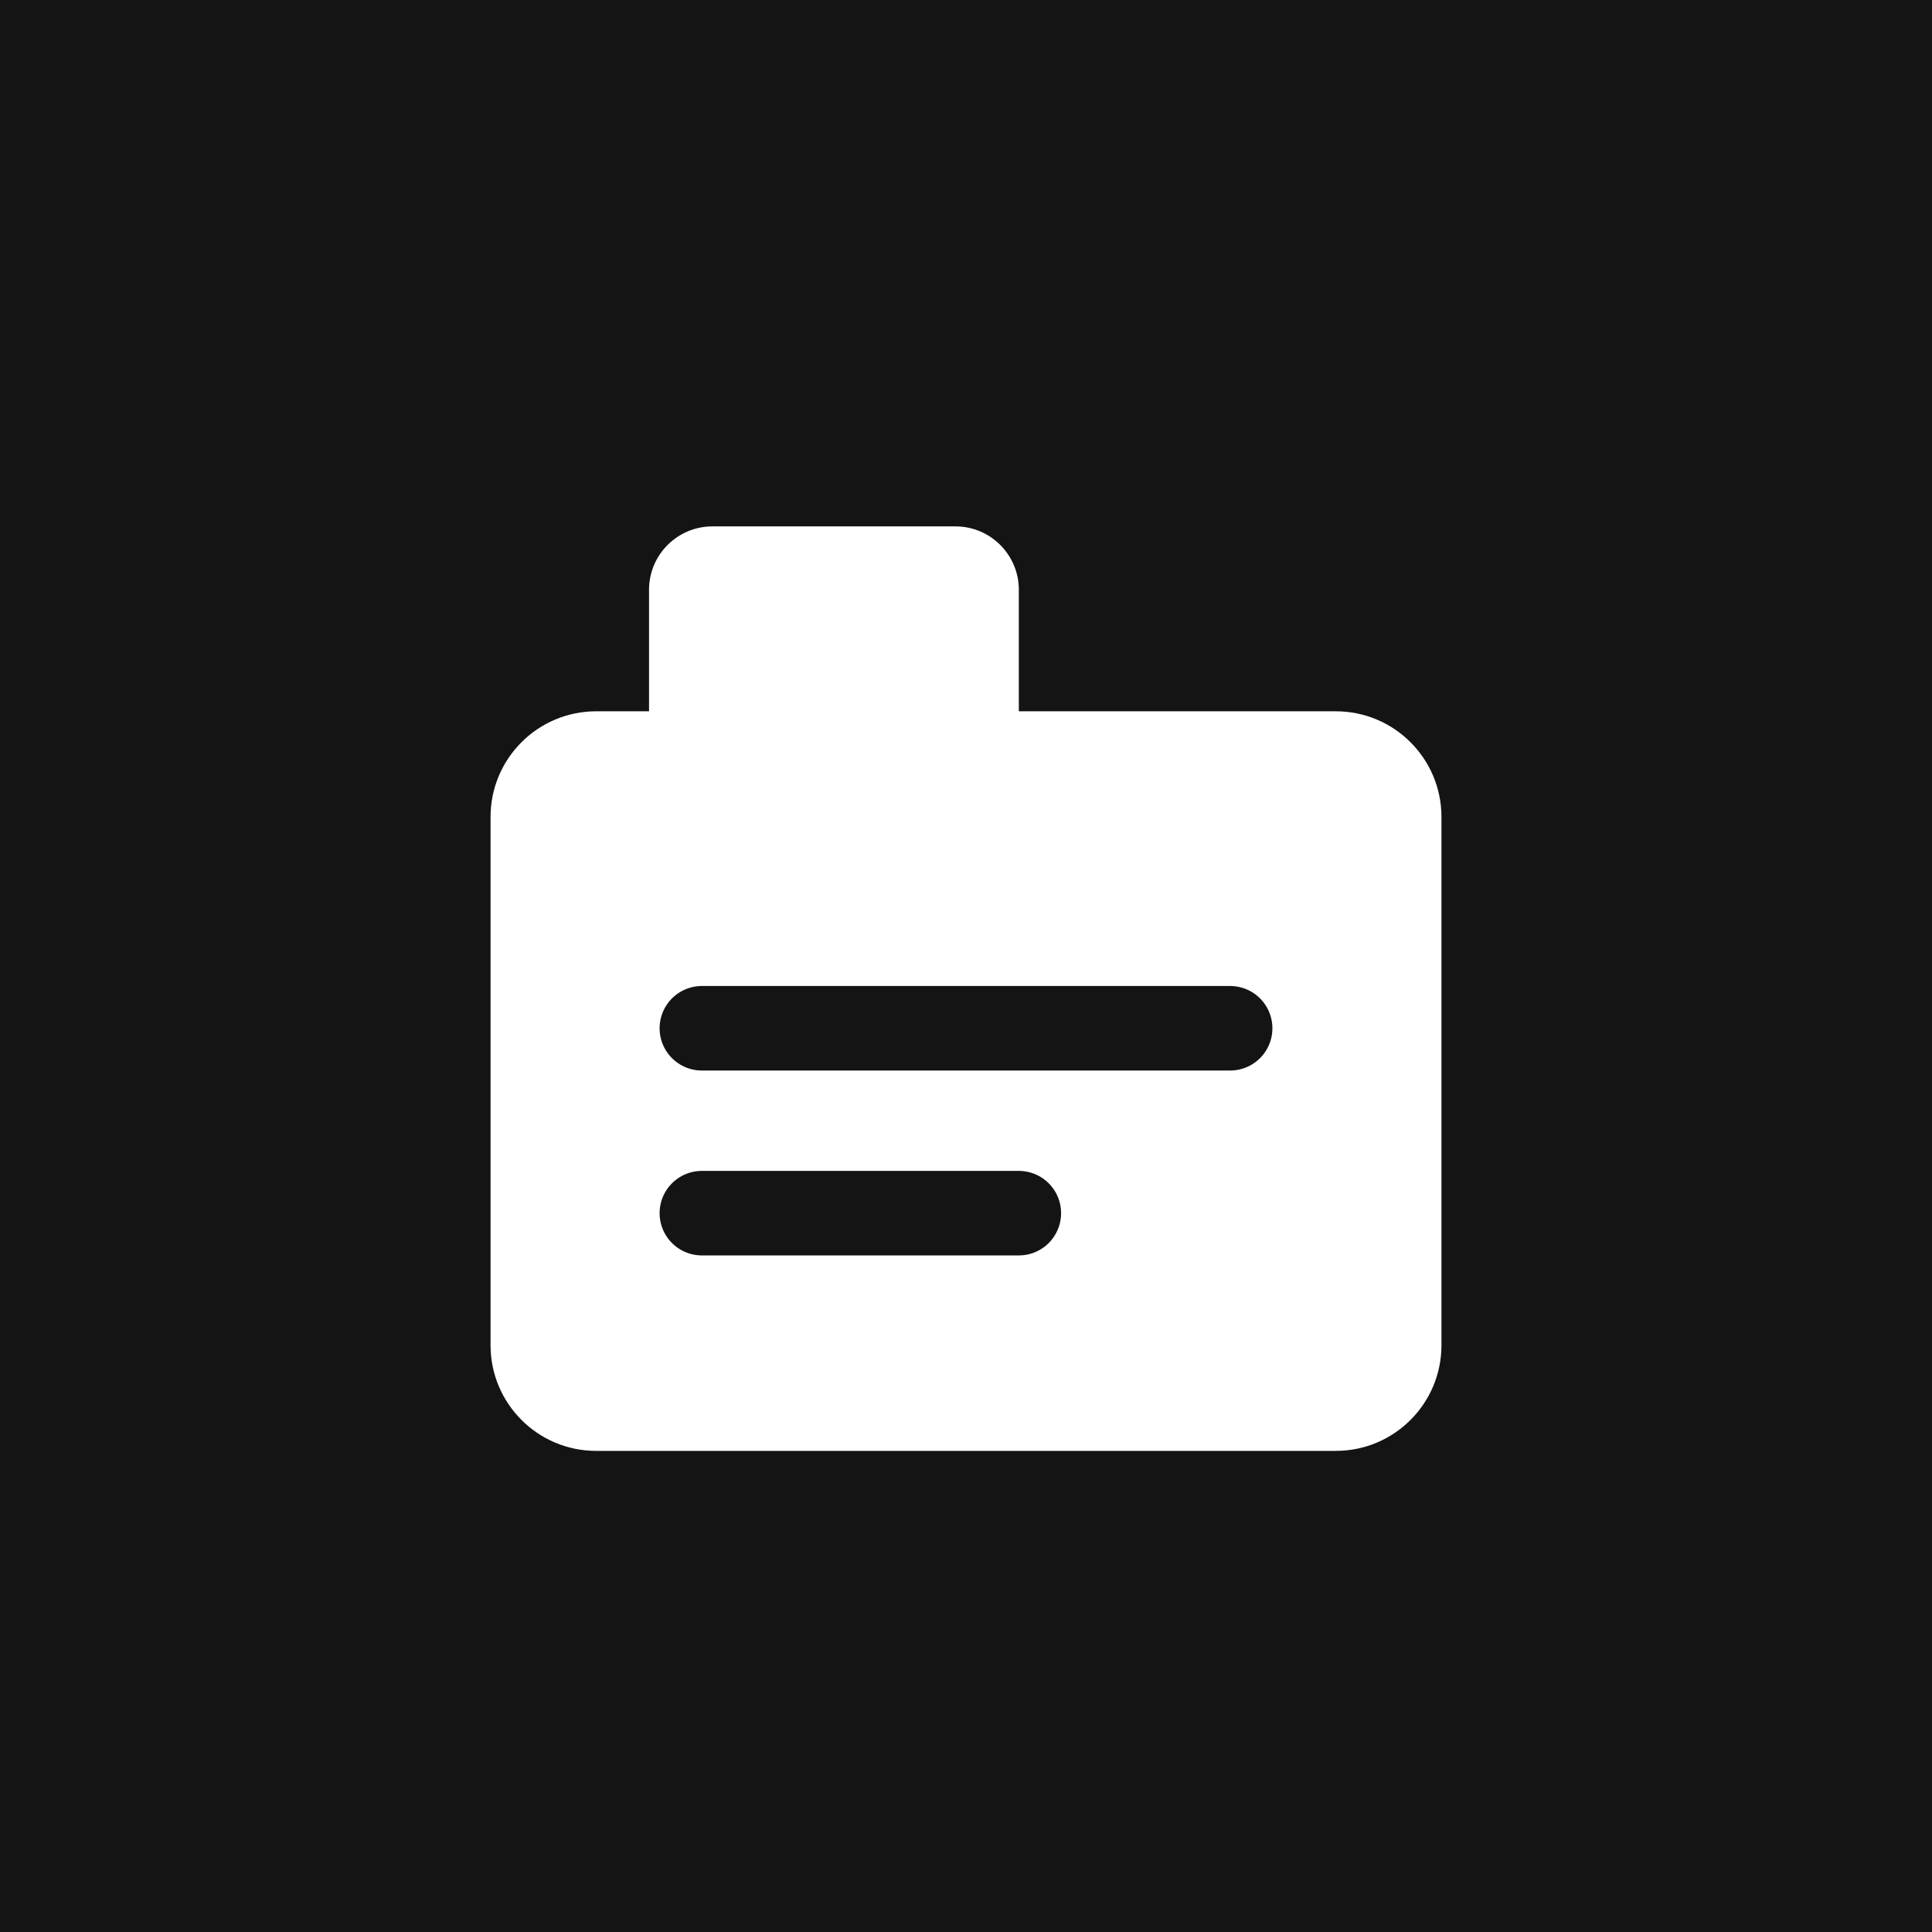
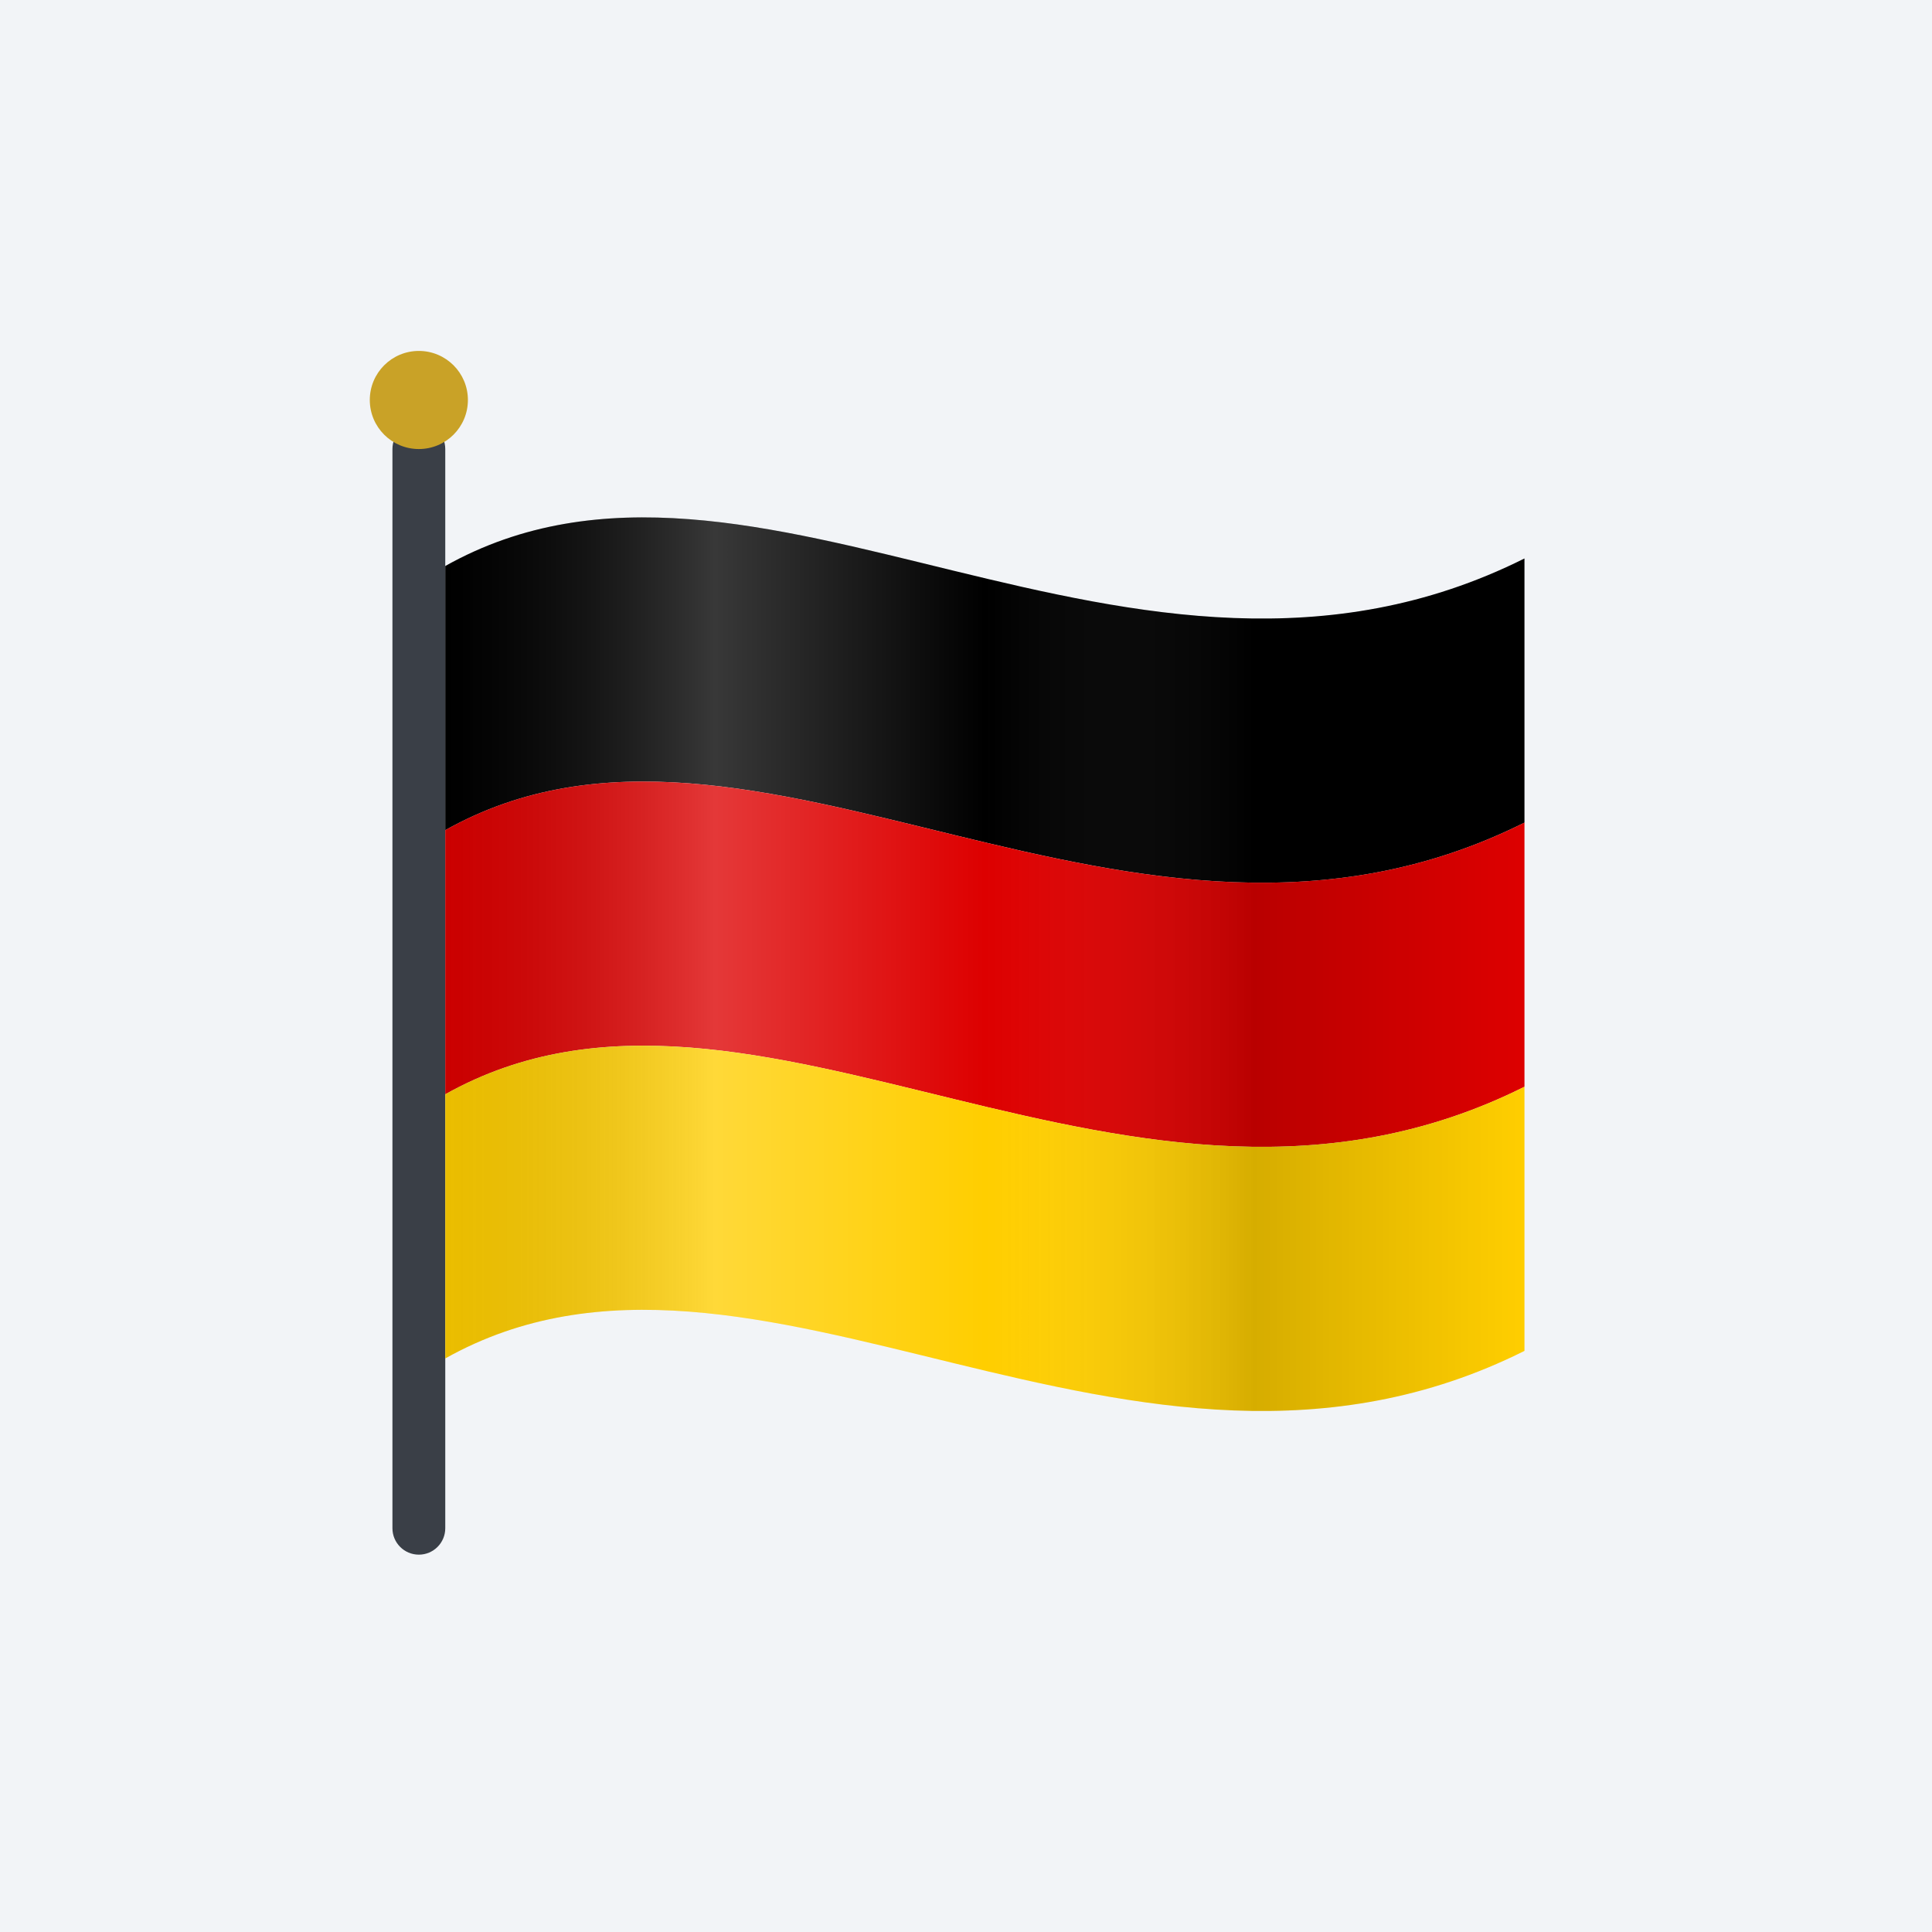
<svg xmlns="http://www.w3.org/2000/svg" viewBox="0 0 512 512">
-   <rect width="512" height="512" fill="#141414" />
-   <g transform="translate(256 262) scale(14) translate(-12 -12.25)">
-     <rect x="3" y="7" width="18" height="14" rx="2" fill="#ffffff" />
-     <rect x="6" y="3.5" width="7" height="5" rx="1.2" fill="#ffffff" />
-     <path d="M7 13h10M7 16.5h6" stroke="#141414" stroke-width="1.6" stroke-linecap="round" />
+   <defs>
+     <linearGradient id="fold" x1="118" x2="404" y1="0" y2="0" gradientUnits="userSpaceOnUse">
+       <stop offset="0" stop-color="#000" stop-opacity=".08" />
+       <stop offset=".25" stop-color="#fff" stop-opacity=".22" />
+       <stop offset=".5" stop-color="#fff" stop-opacity="0" />
+       <stop offset=".75" stop-color="#000" stop-opacity=".16" />
+       <stop offset="1" stop-color="#000" stop-opacity="0" />
+     </linearGradient>
+     <clipPath id="cloth">
+       <path d="M118 150 C200 104 300 200 404 148 L404 358 C300 410 200 314 118 360 Z" />
+     </clipPath>
+   </defs>
+   <rect width="512" height="512" fill="#f2f4f7" />
+   <rect x="104" y="112" width="14" height="300" rx="7" fill="#3a3f47" />
+   <circle cx="111" cy="106" r="13" fill="#c9a227" />
+   <g clip-path="url(#cloth)">
+     <path d="M118 150 C200 104 300 200 404 148 L404 218 C300 270 200 174 118 220 Z" fill="#000000" />
+     <path d="M118 220 C200 174 300 270 404 218 L404 288 C300 340 200 244 118 290 Z" fill="#dd0000" />
+     <path d="M118 290 C200 244 300 340 404 288 L404 358 C300 410 200 314 118 360 Z" fill="#ffce00" />
+     <rect x="118" y="90" width="286" height="340" fill="url(#fold)" />
  </g>
</svg>
